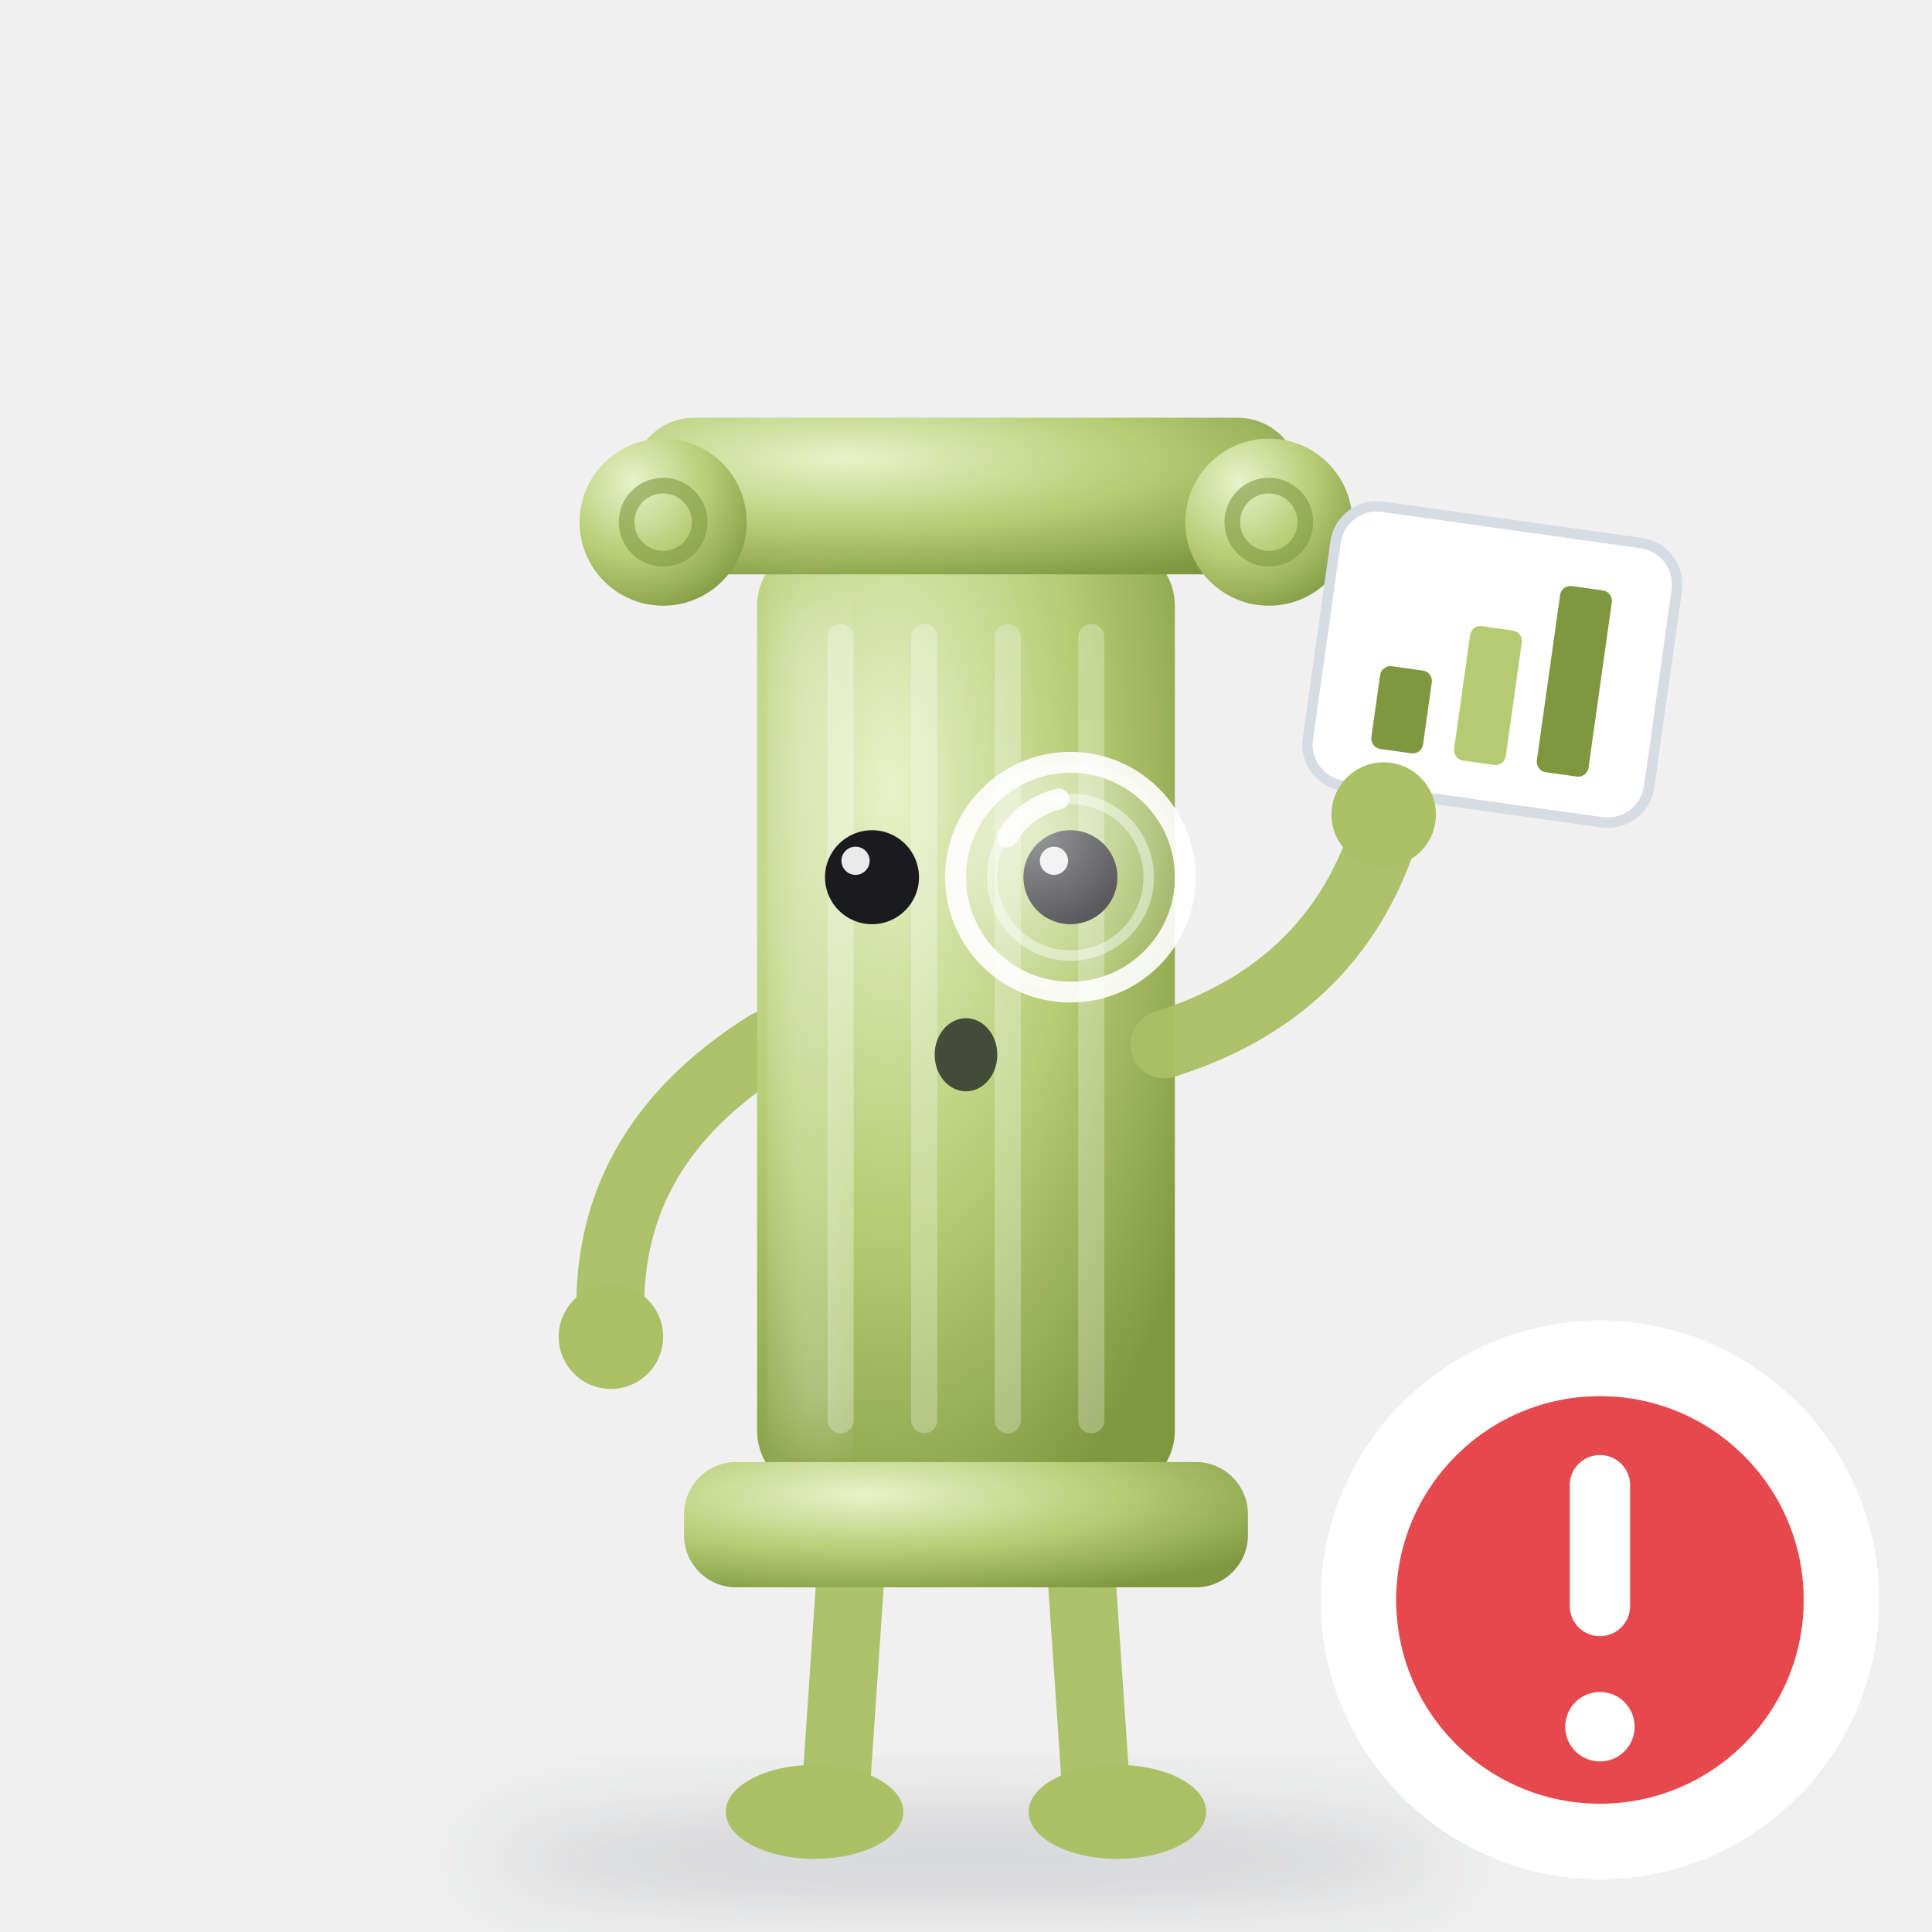
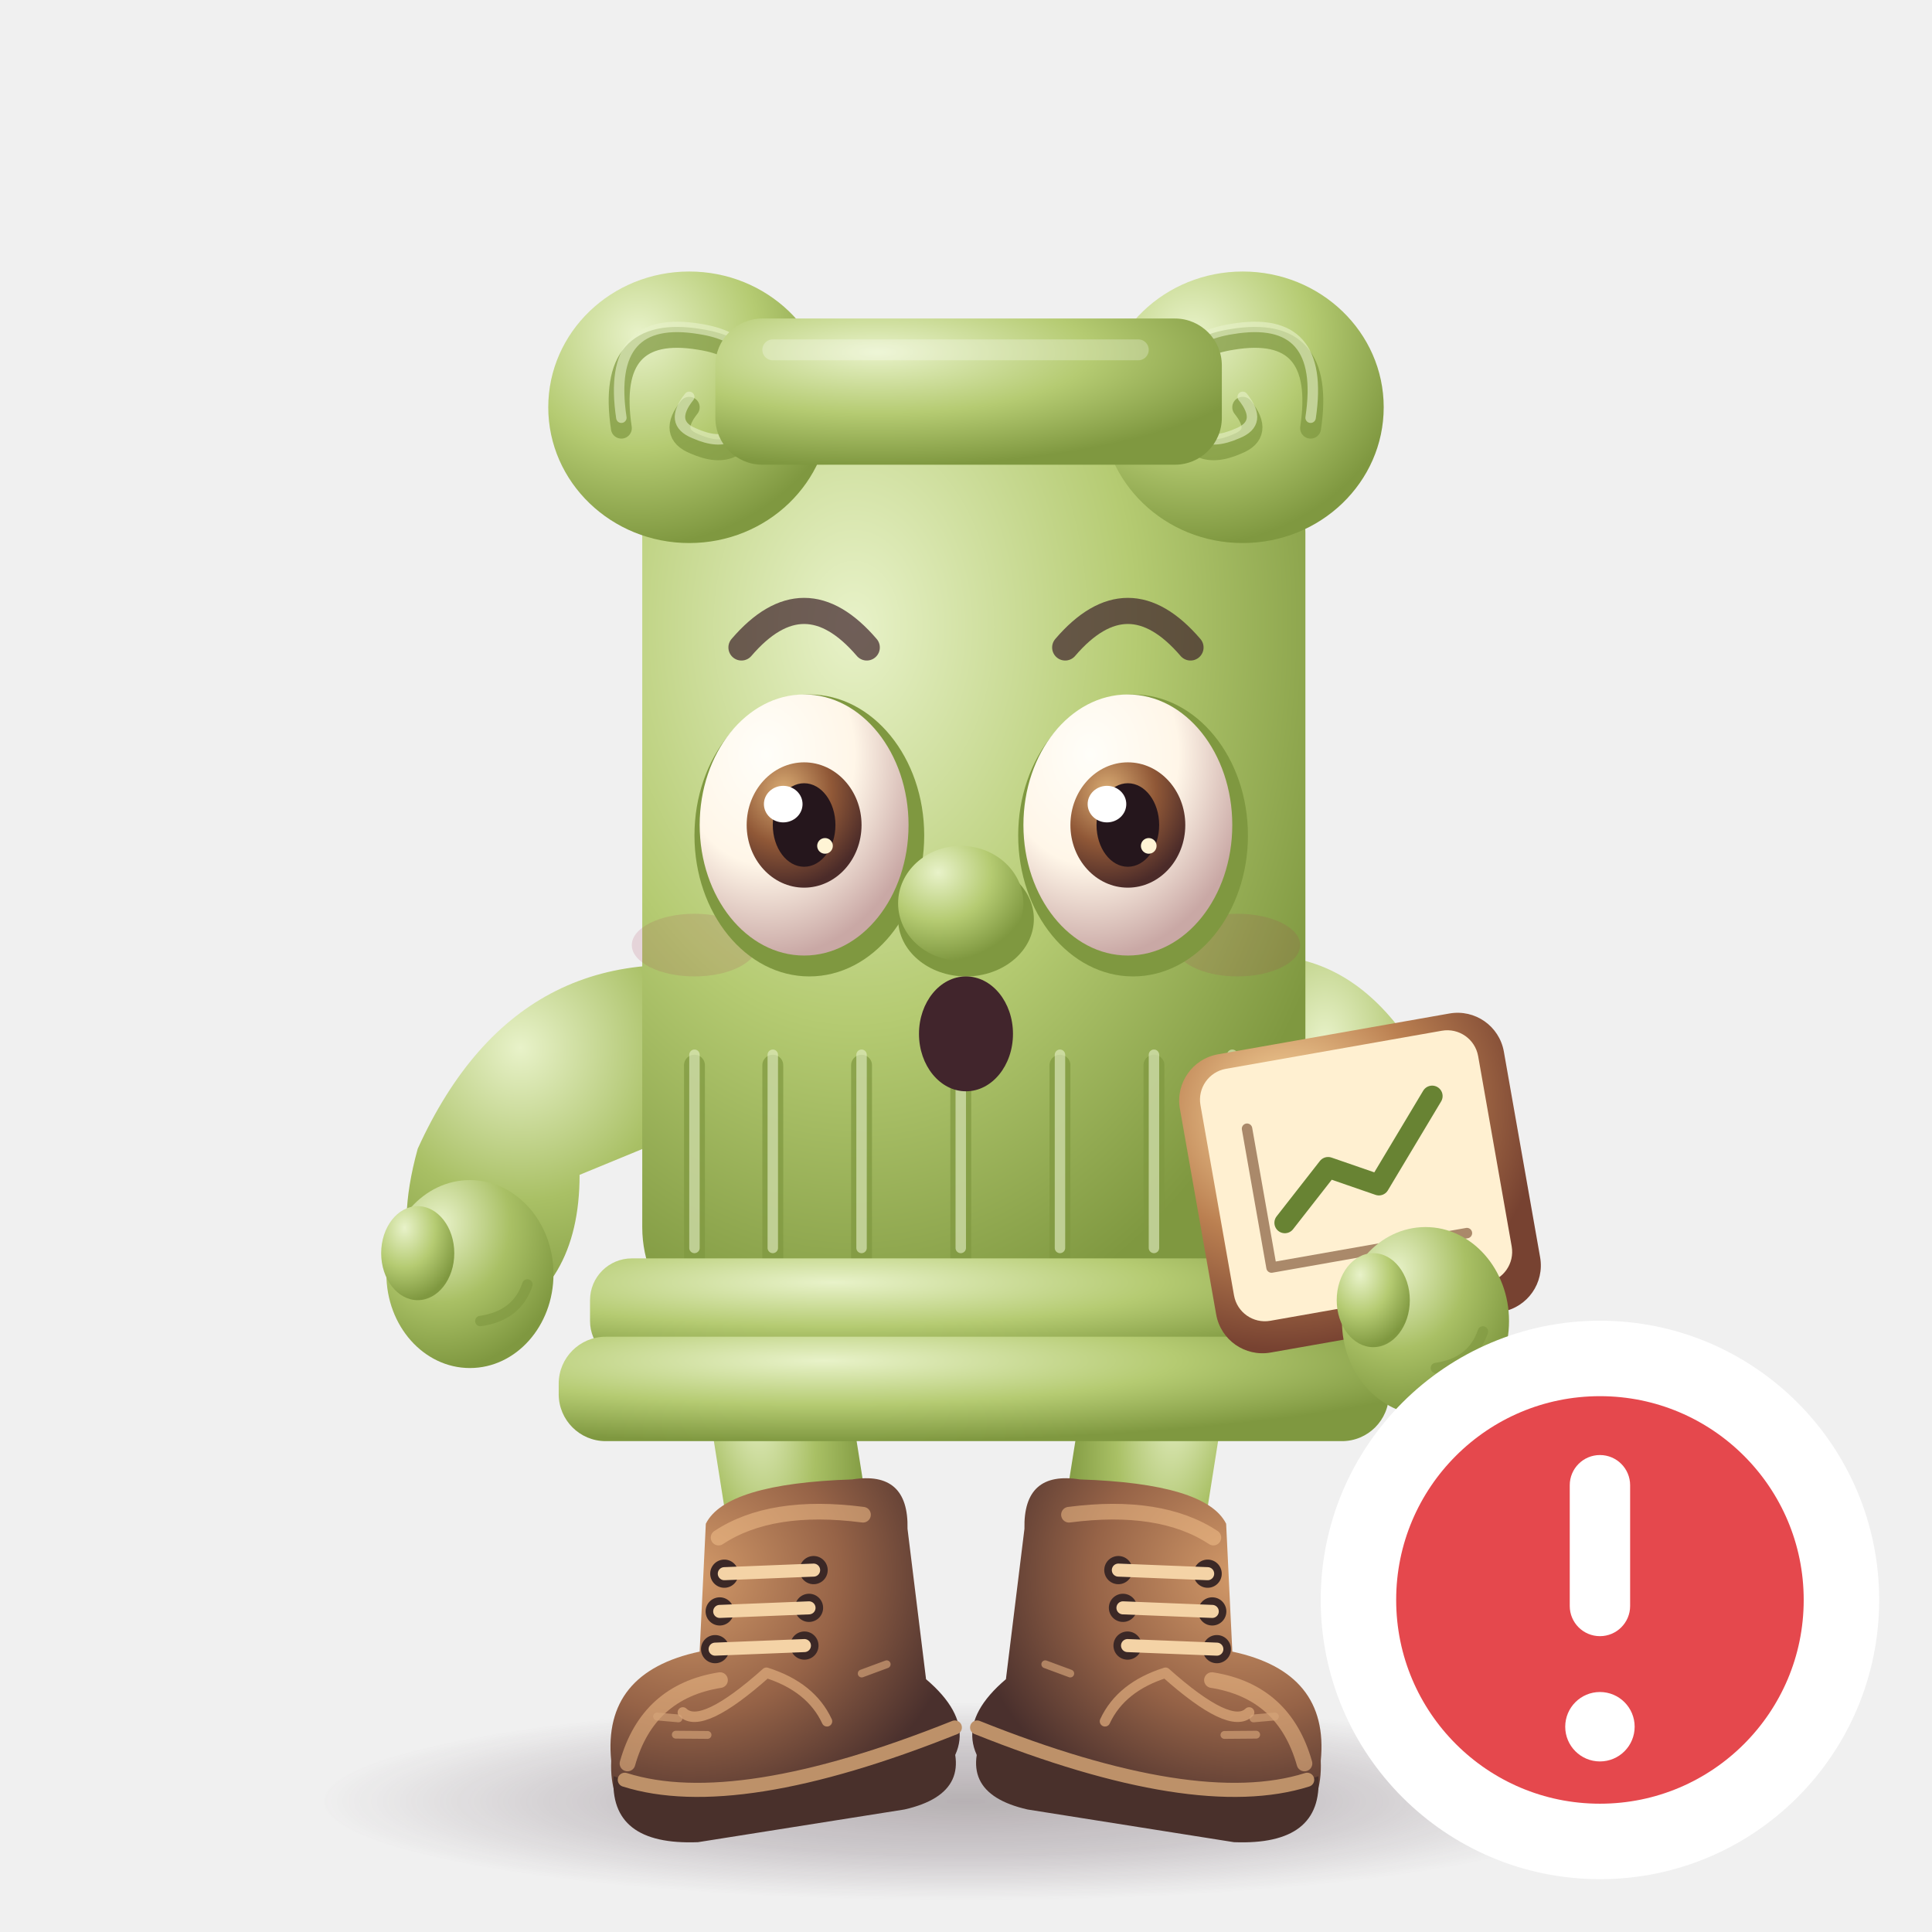
<svg xmlns="http://www.w3.org/2000/svg" viewBox="0 0 64 64" width="160" height="160" role="img" aria-label="Delphi, Analytics, escalated">
  <defs>
-     <radialGradient id="sm-delphi-b" cx="32%" cy="26%" r="85%">
+     <radialGradient id="sm-delphi-clay" cx="32%" cy="23%" r="78%">
      <stop offset="0" stop-color="#E8F2C9" />
-       <stop offset=".55" stop-color="#B5CB72" />
+       <stop offset="0.54" stop-color="#B5CB72" />
      <stop offset="1" stop-color="#7F9840" />
    </radialGradient>
-     <radialGradient id="sm-delphi-l" cx="35%" cy="30%" r="75%">
-       <stop offset="0" stop-color="#fff" stop-opacity=".55" />
-       <stop offset="1" stop-color="#fff" stop-opacity=".08" />
+     <radialGradient id="sm-delphi-arm" cx="32%" cy="23%" r="78%">
+       <stop offset="0" stop-color="#E8F2C9" />
+       <stop offset="0.54" stop-color="#A9C065" />
+       <stop offset="1" stop-color="#7F9840" />
    </radialGradient>
-     <filter id="sm-delphi-f" x="-20%" y="-20%" width="140%" height="140%">
-       <feGaussianBlur stdDeviation="6" />
-     </filter>
-     <filter id="sm-delphi-s" x="-50%" y="-50%" width="200%" height="200%">
-       <feGaussianBlur stdDeviation="8" />
-     </filter>
+     <radialGradient id="sm-delphi-recess" cx="32%" cy="23%" r="78%">
+       <stop offset="0" stop-color="#7F9840" />
+       <stop offset="0.54" stop-color="#7F9840" />
+       <stop offset="1" stop-color="#594454" />
+     </radialGradient>
+     <radialGradient id="sm-delphi-boot" cx="32%" cy="23%" r="78%">
+       <stop offset="0" stop-color="#d39a69" />
+       <stop offset="0.54" stop-color="#966347" />
+       <stop offset="1" stop-color="#4a302d" />
+     </radialGradient>
+     <radialGradient id="sm-delphi-wood" cx="32%" cy="23%" r="78%">
+       <stop offset="0" stop-color="#ffe0a6" />
+       <stop offset="0.54" stop-color="#bb8051" />
+       <stop offset="1" stop-color="#774231" />
+     </radialGradient>
+     <radialGradient id="sm-delphi-gold" cx="32%" cy="23%" r="78%">
+       <stop offset="0" stop-color="#fff5bb" />
+       <stop offset="0.54" stop-color="#ebba54" />
+       <stop offset="1" stop-color="#aa612e" />
+     </radialGradient>
+     <radialGradient id="sm-delphi-red" cx="32%" cy="23%" r="78%">
+       <stop offset="0" stop-color="#ffb3a4" />
+       <stop offset="0.54" stop-color="#e47065" />
+       <stop offset="1" stop-color="#a53247" />
+     </radialGradient>
+     <radialGradient id="sm-delphi-white" cx="32%" cy="23%" r="78%">
+       <stop offset="0" stop-color="#fffef9" />
+       <stop offset="0.54" stop-color="#fff6e8" />
+       <stop offset="1" stop-color="#c9a8a5" />
+     </radialGradient>
+     <radialGradient id="sm-delphi-iris" cx="32%" cy="23%" r="78%">
+       <stop offset="0" stop-color="#d9ab73" />
+       <stop offset="0.54" stop-color="#905837" />
+       <stop offset="1" stop-color="#4b2b29" />
+     </radialGradient>
+     <radialGradient id="sm-delphi-floor">
+       <stop stop-color="#38252e" stop-opacity=".31" />
+       <stop offset=".55" stop-color="#483442" stop-opacity=".2" />
+       <stop offset="1" stop-color="#483442" stop-opacity="0" />
+     </radialGradient>
  </defs>
  <g transform="scale(0.17297) translate(35 0)">
-     <ellipse cx="150" cy="356" rx="95" ry="10" fill="#1B2430" opacity=".14" filter="url(#sm-delphi-s)" />
-     <path d="M128 300 L125 344" fill="none" stroke="#A9C065" stroke-width="13" stroke-linecap="round" stroke-linejoin="round" opacity=".96" />
-     <path d="M172 300 L175 344" fill="none" stroke="#A9C065" stroke-width="13" stroke-linecap="round" stroke-linejoin="round" opacity=".96" />
-     <ellipse cx="121" cy="347" rx="17" ry="9" fill="#A9C065" />
-     <ellipse cx="179" cy="347" rx="17" ry="9" fill="#A9C065" />
-     <path d="M112 200 Q80 220 82 254" fill="none" stroke="#A9C065" stroke-width="13" stroke-linecap="round" stroke-linejoin="round" opacity=".96" />
-     <circle cx="82" cy="256" r="10" fill="#A9C065" />
-     <rect x="110" y="104" width="80" height="182" rx="12" fill="url(#sm-delphi-b)" />
-     <path d="M126 122 v150 M142 122 v150 M158 122 v150 M174 122 v150" stroke="#fff" stroke-opacity=".28" stroke-width="5" stroke-linecap="round" />
-     <rect x="86" y="80" width="128" height="30" rx="12" fill="url(#sm-delphi-b)" />
-     <circle cx="92" cy="100" r="16" fill="url(#sm-delphi-b)" />
-     <circle cx="92" cy="100" r="7" fill="none" stroke="#7F9840" stroke-opacity=".6" stroke-width="3" />
-     <circle cx="208" cy="100" r="16" fill="url(#sm-delphi-b)" />
-     <circle cx="208" cy="100" r="7" fill="none" stroke="#7F9840" stroke-opacity=".6" stroke-width="3" />
-     <rect x="96" y="280" width="108" height="24" rx="10" fill="url(#sm-delphi-b)" />
-     <path d="M116 116 Q112 200 118 276 L126 276 Q120 200 124 116 Z" fill="#fff" opacity=".42" filter="url(#sm-delphi-f)" />
-     <g>
-       <circle cx="132" cy="168" r="9" fill="#1B1B1F" />
-       <circle cx="128.85" cy="164.85" r="2.7" fill="#fff" opacity=".9" />
-       <circle cx="170" cy="168" r="9" fill="#1B1B1F" />
-       <circle cx="166.85" cy="164.85" r="2.7" fill="#fff" opacity=".9" />
+     <ellipse cx="150" cy="345" rx="123" ry="19" fill="url(#sm-delphi-floor)" />
+     <g transform="translate(119 302) rotate(-9) scale(1 1)">
+       <rect x="-13" y="-53" width="27" height="71" rx="13" fill="url(#sm-delphi-arm)" />
+       <path d="M-17-13Q-12-20 12-17Q23-17 21-6L20 23Q32 37 14 45H-27Q-45 44-42 29Q-41 12-22 11Z" fill="url(#sm-delphi-boot)" />
+       <path d="M-42 32Q-24 42 22 32Q27 46 12 47H-28Q-45 45-42 32Z" fill="#49302b" />
+       <path d="M-40 33Q-20 43 24 33" fill="none" stroke="#bd9169" stroke-width="2.7" stroke-linecap="round" stroke-linejoin="round" />
+       <path d="M-39 30Q-33 17-19 17M-15-10Q-4-15 13-10" fill="none" stroke="#f1bd89" stroke-width="3" opacity="0.55" stroke-linecap="round" stroke-linejoin="round" />
+       <ellipse cx="-15" cy="-3" rx="2.7" ry="2.7" fill="#3b2826" />
+       <ellipse cx="2" cy="-1" rx="2.7" ry="2.7" fill="#3b2826" />
+       <path d="M-15 -3l17 2" fill="none" stroke="#f4d3a6" stroke-width="2.5" stroke-linecap="round" stroke-linejoin="round" />
+       <ellipse cx="-17" cy="4" rx="2.7" ry="2.7" fill="#3b2826" />
+       <ellipse cx="0" cy="6" rx="2.7" ry="2.7" fill="#3b2826" />
+       <path d="M-17 4l17 2" fill="none" stroke="#f4d3a6" stroke-width="2.5" stroke-linecap="round" stroke-linejoin="round" />
+       <ellipse cx="-19" cy="11" rx="2.7" ry="2.7" fill="#3b2826" />
+       <ellipse cx="-2" cy="13" rx="2.7" ry="2.7" fill="#3b2826" />
+       <path d="M-19 11l17 2" fill="none" stroke="#f4d3a6" stroke-width="2.5" stroke-linecap="round" stroke-linejoin="round" />
+       <path d="M-10 17q-14 9-17 5M-10 17q8 4 10 11" fill="none" stroke="#dfad7d" stroke-width="2" opacity="0.7" stroke-linecap="round" stroke-linejoin="round" />
+       <path d="M-29 26l6 1m-9-5l4 1m36-3l5-1" fill="none" stroke="#d5a47a" stroke-width="1.5" opacity="0.65" stroke-linecap="round" stroke-linejoin="round" />
    </g>
-     <circle cx="170" cy="168" r="22" fill="url(#sm-delphi-l)" stroke="#fff" stroke-opacity=".9" stroke-width="4" />
-     <circle cx="170" cy="168" r="15" fill="none" stroke="#fff" stroke-opacity=".45" stroke-width="2" />
-     <path d="M157.9 160.3 A15.4 15.4 0 0 1 167.8 153.04" fill="none" stroke="#fff" stroke-width="4" stroke-linecap="round" opacity=".85" />
-     <ellipse cx="150" cy="202" rx="6" ry="7" fill="#1B1B1F" opacity=".75" />
-     <path d="M188 200 Q220 190 230 160" fill="none" stroke="#A9C065" stroke-width="13" stroke-linecap="round" stroke-linejoin="round" opacity=".96" />
-     <g transform="rotate(8 248 140)">
-       <rect x="216" y="100" width="66" height="54" rx="8" fill="#fff" stroke="#D6DCE4" stroke-width="2" />
-       <rect x="228" y="130" width="10" height="16" rx="2" fill="#7F9840" />
-       <rect x="244" y="120" width="10" height="26" rx="2" fill="#B5CB72" />
-       <rect x="260" y="110" width="10" height="36" rx="2" fill="#7F9840" />
+     <g transform="translate(181 302) rotate(9) scale(-1 1)">
+       <rect x="-13" y="-53" width="27" height="71" rx="13" fill="url(#sm-delphi-arm)" />
+       <path d="M-17-13Q-12-20 12-17Q23-17 21-6L20 23Q32 37 14 45H-27Q-45 44-42 29Q-41 12-22 11Z" fill="url(#sm-delphi-boot)" />
+       <path d="M-42 32Q-24 42 22 32Q27 46 12 47H-28Q-45 45-42 32Z" fill="#49302b" />
+       <path d="M-40 33Q-20 43 24 33" fill="none" stroke="#bd9169" stroke-width="2.7" stroke-linecap="round" stroke-linejoin="round" />
+       <path d="M-39 30Q-33 17-19 17M-15-10Q-4-15 13-10" fill="none" stroke="#f1bd89" stroke-width="3" opacity="0.55" stroke-linecap="round" stroke-linejoin="round" />
+       <ellipse cx="-15" cy="-3" rx="2.7" ry="2.7" fill="#3b2826" />
+       <ellipse cx="2" cy="-1" rx="2.7" ry="2.7" fill="#3b2826" />
+       <path d="M-15 -3l17 2" fill="none" stroke="#f4d3a6" stroke-width="2.5" stroke-linecap="round" stroke-linejoin="round" />
+       <ellipse cx="-17" cy="4" rx="2.7" ry="2.7" fill="#3b2826" />
+       <ellipse cx="0" cy="6" rx="2.7" ry="2.7" fill="#3b2826" />
+       <path d="M-17 4l17 2" fill="none" stroke="#f4d3a6" stroke-width="2.5" stroke-linecap="round" stroke-linejoin="round" />
+       <ellipse cx="-19" cy="11" rx="2.7" ry="2.7" fill="#3b2826" />
+       <ellipse cx="-2" cy="13" rx="2.7" ry="2.7" fill="#3b2826" />
+       <path d="M-19 11l17 2" fill="none" stroke="#f4d3a6" stroke-width="2.5" stroke-linecap="round" stroke-linejoin="round" />
+       <path d="M-10 17q-14 9-17 5M-10 17q8 4 10 11" fill="none" stroke="#dfad7d" stroke-width="2" opacity="0.7" stroke-linecap="round" stroke-linejoin="round" />
+       <path d="M-29 26l6 1m-9-5l4 1m36-3l5-1" fill="none" stroke="#d5a47a" stroke-width="1.5" opacity="0.65" stroke-linecap="round" stroke-linejoin="round" />
    </g>
-     <circle cx="230" cy="156" r="10" fill="#A9C065" />
+     <path d="M111 187Q65 176 45 220Q37 249 59 254Q76 247 76 225L110 211Z" fill="url(#sm-delphi-arm)" />
+     <path d="M207 183Q238 183 250 240L232 255Q219 209 204 222Z" fill="url(#sm-delphi-arm)" />
+     <rect x="88" y="78" width="127" height="181" rx="24" fill="url(#sm-delphi-clay)" />
+     <path d="M98 204v37" fill="none" stroke="#7F9840" stroke-width="4" opacity="0.73" stroke-linecap="round" stroke-linejoin="round" />
+     <g transform="translate(0 -2)">
+       <path d="M98 204v37" fill="none" stroke="#E8F2C9" stroke-width="2" opacity="0.6" stroke-linecap="round" stroke-linejoin="round" />
+     </g>
+     <path d="M113 204v37" fill="none" stroke="#7F9840" stroke-width="4" opacity="0.73" stroke-linecap="round" stroke-linejoin="round" />
+     <g transform="translate(0 -2)">
+       <path d="M113 204v37" fill="none" stroke="#E8F2C9" stroke-width="2" opacity="0.6" stroke-linecap="round" stroke-linejoin="round" />
+     </g>
+     <path d="M130 204v37" fill="none" stroke="#7F9840" stroke-width="4" opacity="0.73" stroke-linecap="round" stroke-linejoin="round" />
+     <g transform="translate(0 -2)">
+       <path d="M130 204v37" fill="none" stroke="#E8F2C9" stroke-width="2" opacity="0.6" stroke-linecap="round" stroke-linejoin="round" />
+     </g>
+     <path d="M149 204v37" fill="none" stroke="#7F9840" stroke-width="4" opacity="0.73" stroke-linecap="round" stroke-linejoin="round" />
+     <g transform="translate(0 -2)">
+       <path d="M149 204v37" fill="none" stroke="#E8F2C9" stroke-width="2" opacity="0.6" stroke-linecap="round" stroke-linejoin="round" />
+     </g>
+     <path d="M168 204v37" fill="none" stroke="#7F9840" stroke-width="4" opacity="0.73" stroke-linecap="round" stroke-linejoin="round" />
+     <g transform="translate(0 -2)">
+       <path d="M168 204v37" fill="none" stroke="#E8F2C9" stroke-width="2" opacity="0.6" stroke-linecap="round" stroke-linejoin="round" />
+     </g>
+     <path d="M186 204v37" fill="none" stroke="#7F9840" stroke-width="4" opacity="0.73" stroke-linecap="round" stroke-linejoin="round" />
+     <g transform="translate(0 -2)">
+       <path d="M186 204v37" fill="none" stroke="#E8F2C9" stroke-width="2" opacity="0.6" stroke-linecap="round" stroke-linejoin="round" />
+     </g>
+     <path d="M201 204v37" fill="none" stroke="#7F9840" stroke-width="4" opacity="0.73" stroke-linecap="round" stroke-linejoin="round" />
+     <g transform="translate(0 -2)">
+       <path d="M201 204v37" fill="none" stroke="#E8F2C9" stroke-width="2" opacity="0.6" stroke-linecap="round" stroke-linejoin="round" />
+     </g>
+     <ellipse cx="97" cy="78" rx="27" ry="26" fill="url(#sm-delphi-clay)" />
+     <g transform="translate(97 78) scale(1 1)">
+       <path d="M-13 4Q-16-16 2-13Q15-11 12 1Q10 11 1 7Q-4 5 0 0" fill="none" stroke="#7F9840" stroke-width="4" opacity="0.73" stroke-linecap="round" stroke-linejoin="round" />
+       <g transform="translate(0 -2)">
+         <path d="M-13 4Q-16-16 2-13Q15-11 12 1Q10 11 1 7Q-4 5 0 0" fill="none" stroke="#E8F2C9" stroke-width="2" opacity="0.6" stroke-linecap="round" stroke-linejoin="round" />
+       </g>
+     </g>
+     <ellipse cx="203" cy="78" rx="27" ry="26" fill="url(#sm-delphi-clay)" />
+     <g transform="translate(203 78) scale(-1 1)">
+       <path d="M-13 4Q-16-16 2-13Q15-11 12 1Q10 11 1 7Q-4 5 0 0" fill="none" stroke="#7F9840" stroke-width="4" opacity="0.73" stroke-linecap="round" stroke-linejoin="round" />
+       <g transform="translate(0 -2)">
+         <path d="M-13 4Q-16-16 2-13Q15-11 12 1Q10 11 1 7Q-4 5 0 0" fill="none" stroke="#E8F2C9" stroke-width="2" opacity="0.6" stroke-linecap="round" stroke-linejoin="round" />
+       </g>
+     </g>
+     <rect x="102" y="61" width="97" height="28" rx="9" fill="url(#sm-delphi-clay)" />
+     <path d="M113 67H183" fill="none" stroke="white" stroke-width="4" opacity="0.26" stroke-linecap="round" stroke-linejoin="round" />
+     <rect x="78" y="241" width="146" height="20" rx="8" fill="url(#sm-delphi-clay)" />
+     <rect x="72" y="256" width="159" height="20" rx="9" fill="url(#sm-delphi-clay)" />
+     <ellipse cx="55" cy="244" rx="16" ry="18" fill="url(#sm-delphi-arm)" />
+     <ellipse cx="45" cy="240" rx="7" ry="9" fill="url(#sm-delphi-clay)" />
+     <path d="M57 253q7 -1 9 -7" fill="none" stroke="#7F9840" stroke-width="2" opacity="0.65" stroke-linecap="round" stroke-linejoin="round" />
+     <g transform="translate(150 158)">
+       <ellipse cx="-52" cy="23" rx="12" ry="6" fill="#a63655" opacity=".15" />
+       <ellipse cx="52" cy="23" rx="12" ry="6" fill="#a63655" opacity=".15" />
+       <g>
+         <g transform="translate(-31 0)">
+           <path d="M-12 -34Q0 -48 12 -34" fill="none" stroke="#41252C" stroke-width="5" opacity="0.72" stroke-linecap="round" stroke-linejoin="round" />
+           <ellipse cx="1" cy="2" rx="22" ry="27" fill="#7F9840" />
+           <ellipse cx="0" cy="0" rx="20" ry="25" fill="url(#sm-delphi-white)" />
+           <ellipse cx="0" cy="0" rx="11" ry="12" fill="url(#sm-delphi-iris)" />
+           <ellipse cx="0" cy="0" rx="6" ry="8" fill="#25161c" />
+           <ellipse cx="-4" cy="-4" rx="3.7" ry="3.5" fill="white" />
+           <ellipse cx="4" cy="4" rx="1.5" ry="1.5" fill="#fff4d5" />
+         </g>
+         <g transform="translate(31 0)">
+           <path d="M-12 -34Q0 -48 12 -34" fill="none" stroke="#41252C" stroke-width="5" opacity="0.72" stroke-linecap="round" stroke-linejoin="round" />
+           <ellipse cx="1" cy="2" rx="22" ry="27" fill="#7F9840" />
+           <ellipse cx="0" cy="0" rx="20" ry="25" fill="url(#sm-delphi-white)" />
+           <ellipse cx="0" cy="0" rx="11" ry="12" fill="url(#sm-delphi-iris)" />
+           <ellipse cx="0" cy="0" rx="6" ry="8" fill="#25161c" />
+           <ellipse cx="-4" cy="-4" rx="3.7" ry="3.5" fill="white" />
+           <ellipse cx="4" cy="4" rx="1.5" ry="1.5" fill="#fff4d5" />
+         </g>
+       </g>
+       <ellipse cx="0" cy="18" rx="13" ry="11" fill="#7F9840" />
+       <ellipse cx="-1" cy="15" rx="12" ry="11" fill="url(#sm-delphi-clay)" />
+       <ellipse cx="0" cy="40" rx="9" ry="11" fill="#41252C" />
+     </g>
+     <g transform="rotate(-10 223 227)">
+       <rect x="194" y="198" width="63" height="58" rx="9" fill="url(#sm-delphi-wood)" />
+       <rect x="198" y="201" width="54" height="49" rx="6" fill="#fff0d1" />
+       <path d="M206 213V240H244" fill="none" stroke="#aa896a" stroke-width="2" stroke-linecap="round" stroke-linejoin="round" />
+       <path d="M210 232L220 223L229 228L242 213" fill="none" stroke="#688333" stroke-width="4" stroke-linecap="round" stroke-linejoin="round" />
+     </g>
+     <ellipse cx="238" cy="253" rx="16" ry="18" fill="url(#sm-delphi-arm)" />
+     <ellipse cx="228" cy="249" rx="7" ry="9" fill="url(#sm-delphi-clay)" />
+     <path d="M240 262q7 -1 9 -7" fill="none" stroke="#7F9840" stroke-width="2" opacity="0.65" stroke-linecap="round" stroke-linejoin="round" />
  </g>
  <circle cx="53" cy="53" r="8" fill="#e5484d" stroke="#fff" stroke-width="2.5" />
  <rect x="52" y="48.2" width="2" height="6" rx="1" fill="#fff" />
  <circle cx="53" cy="57.2" r="1.15" fill="#fff" />
</svg>
